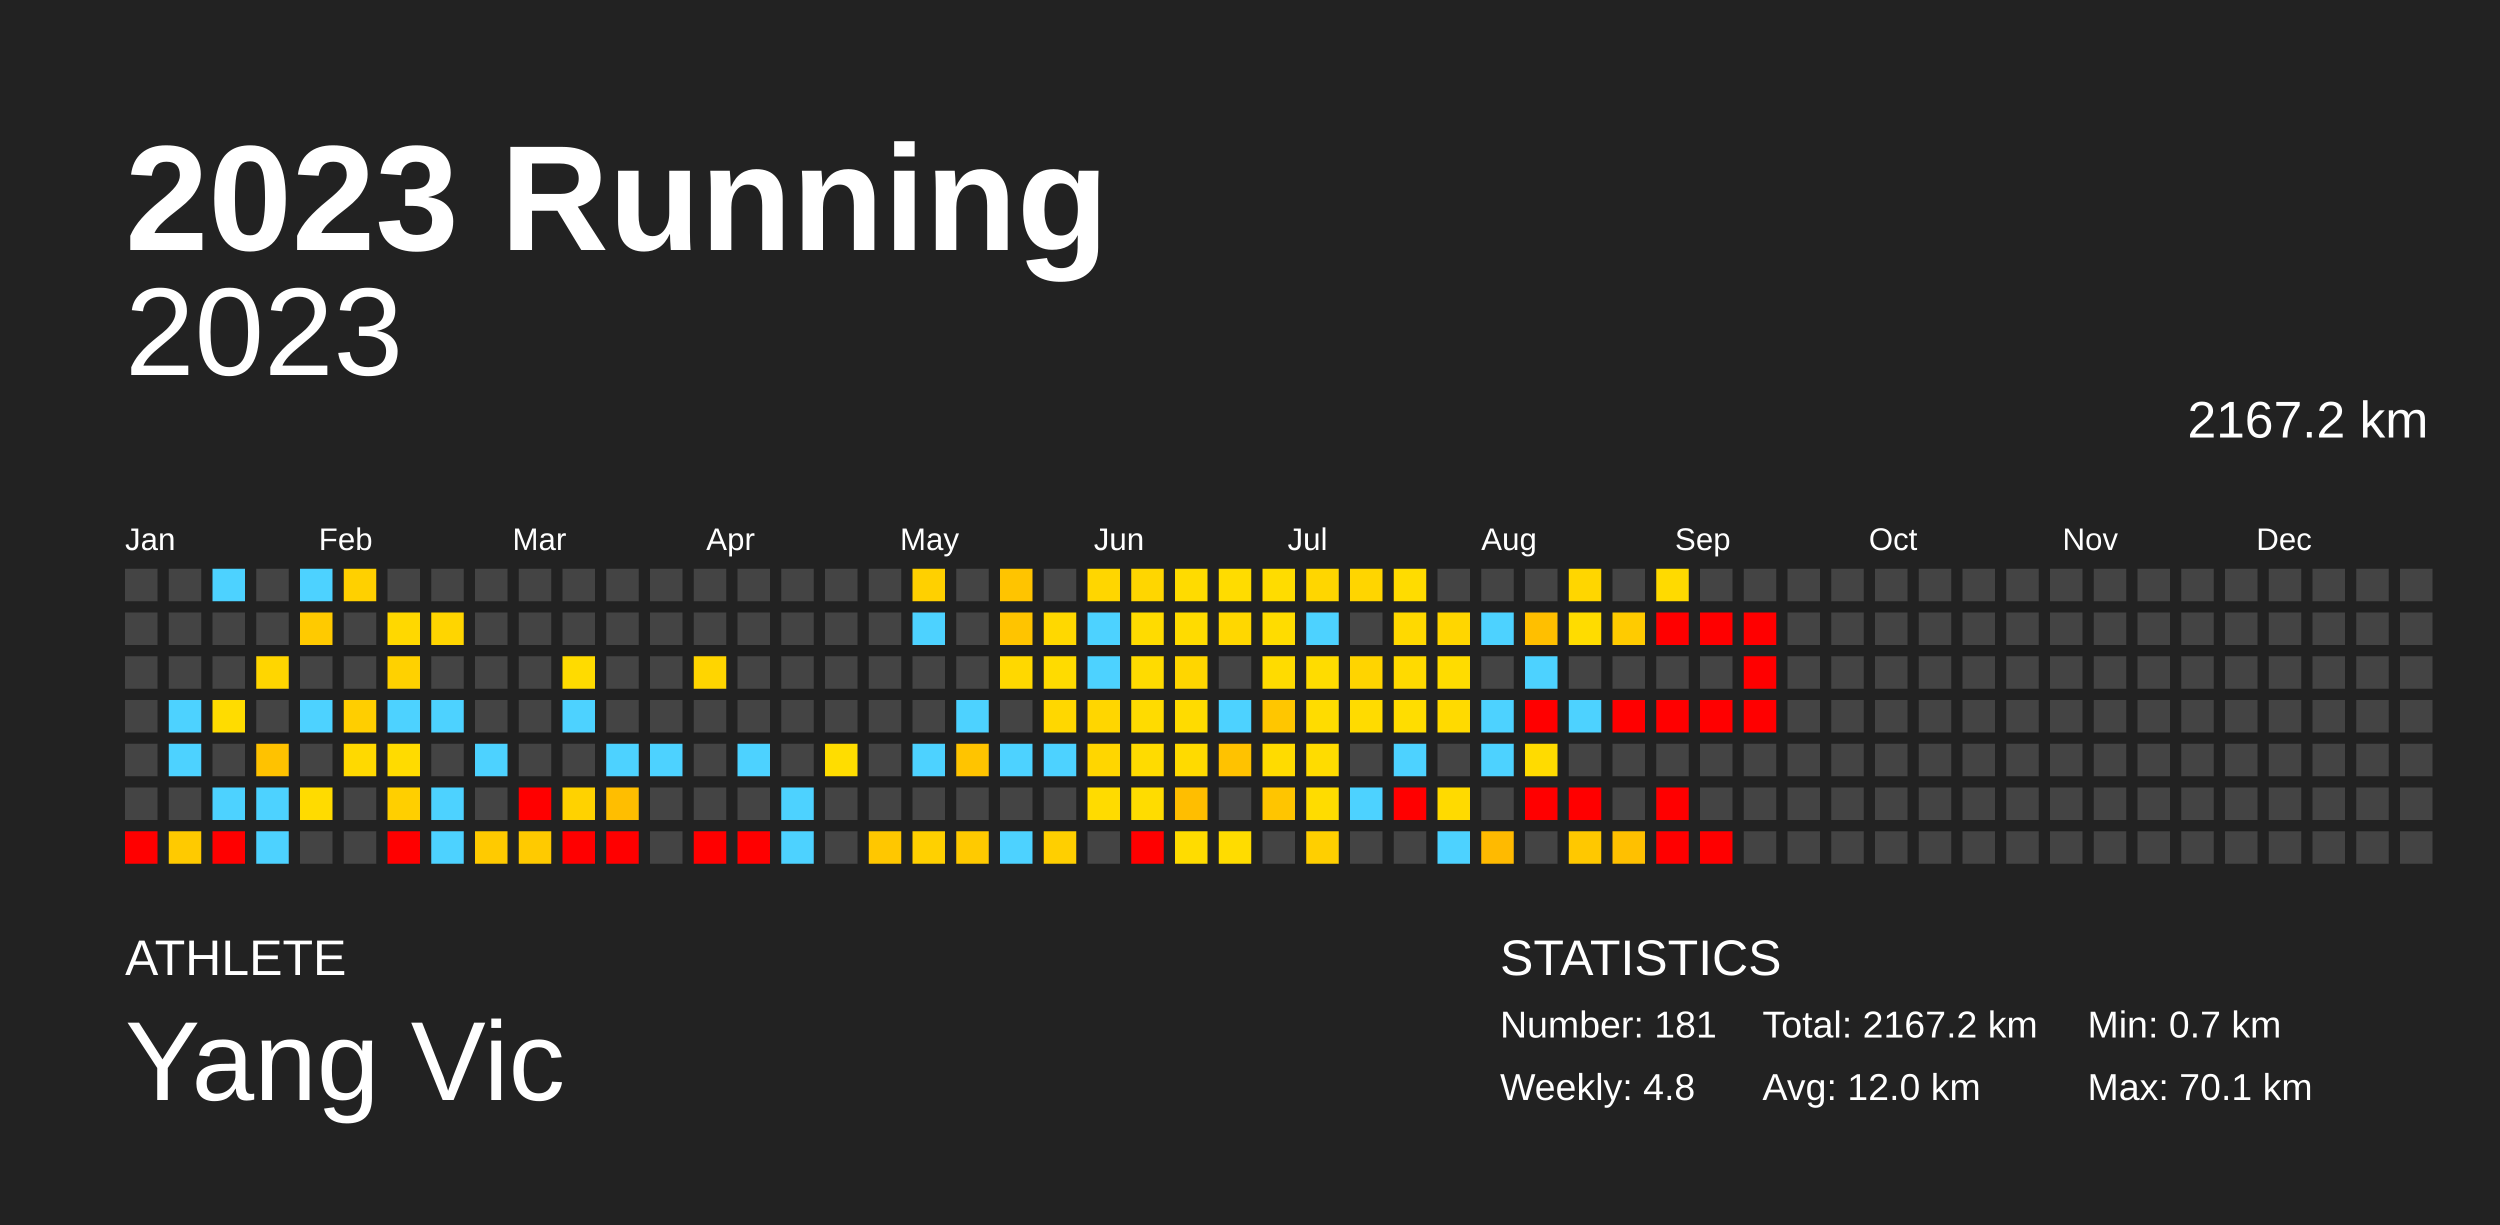
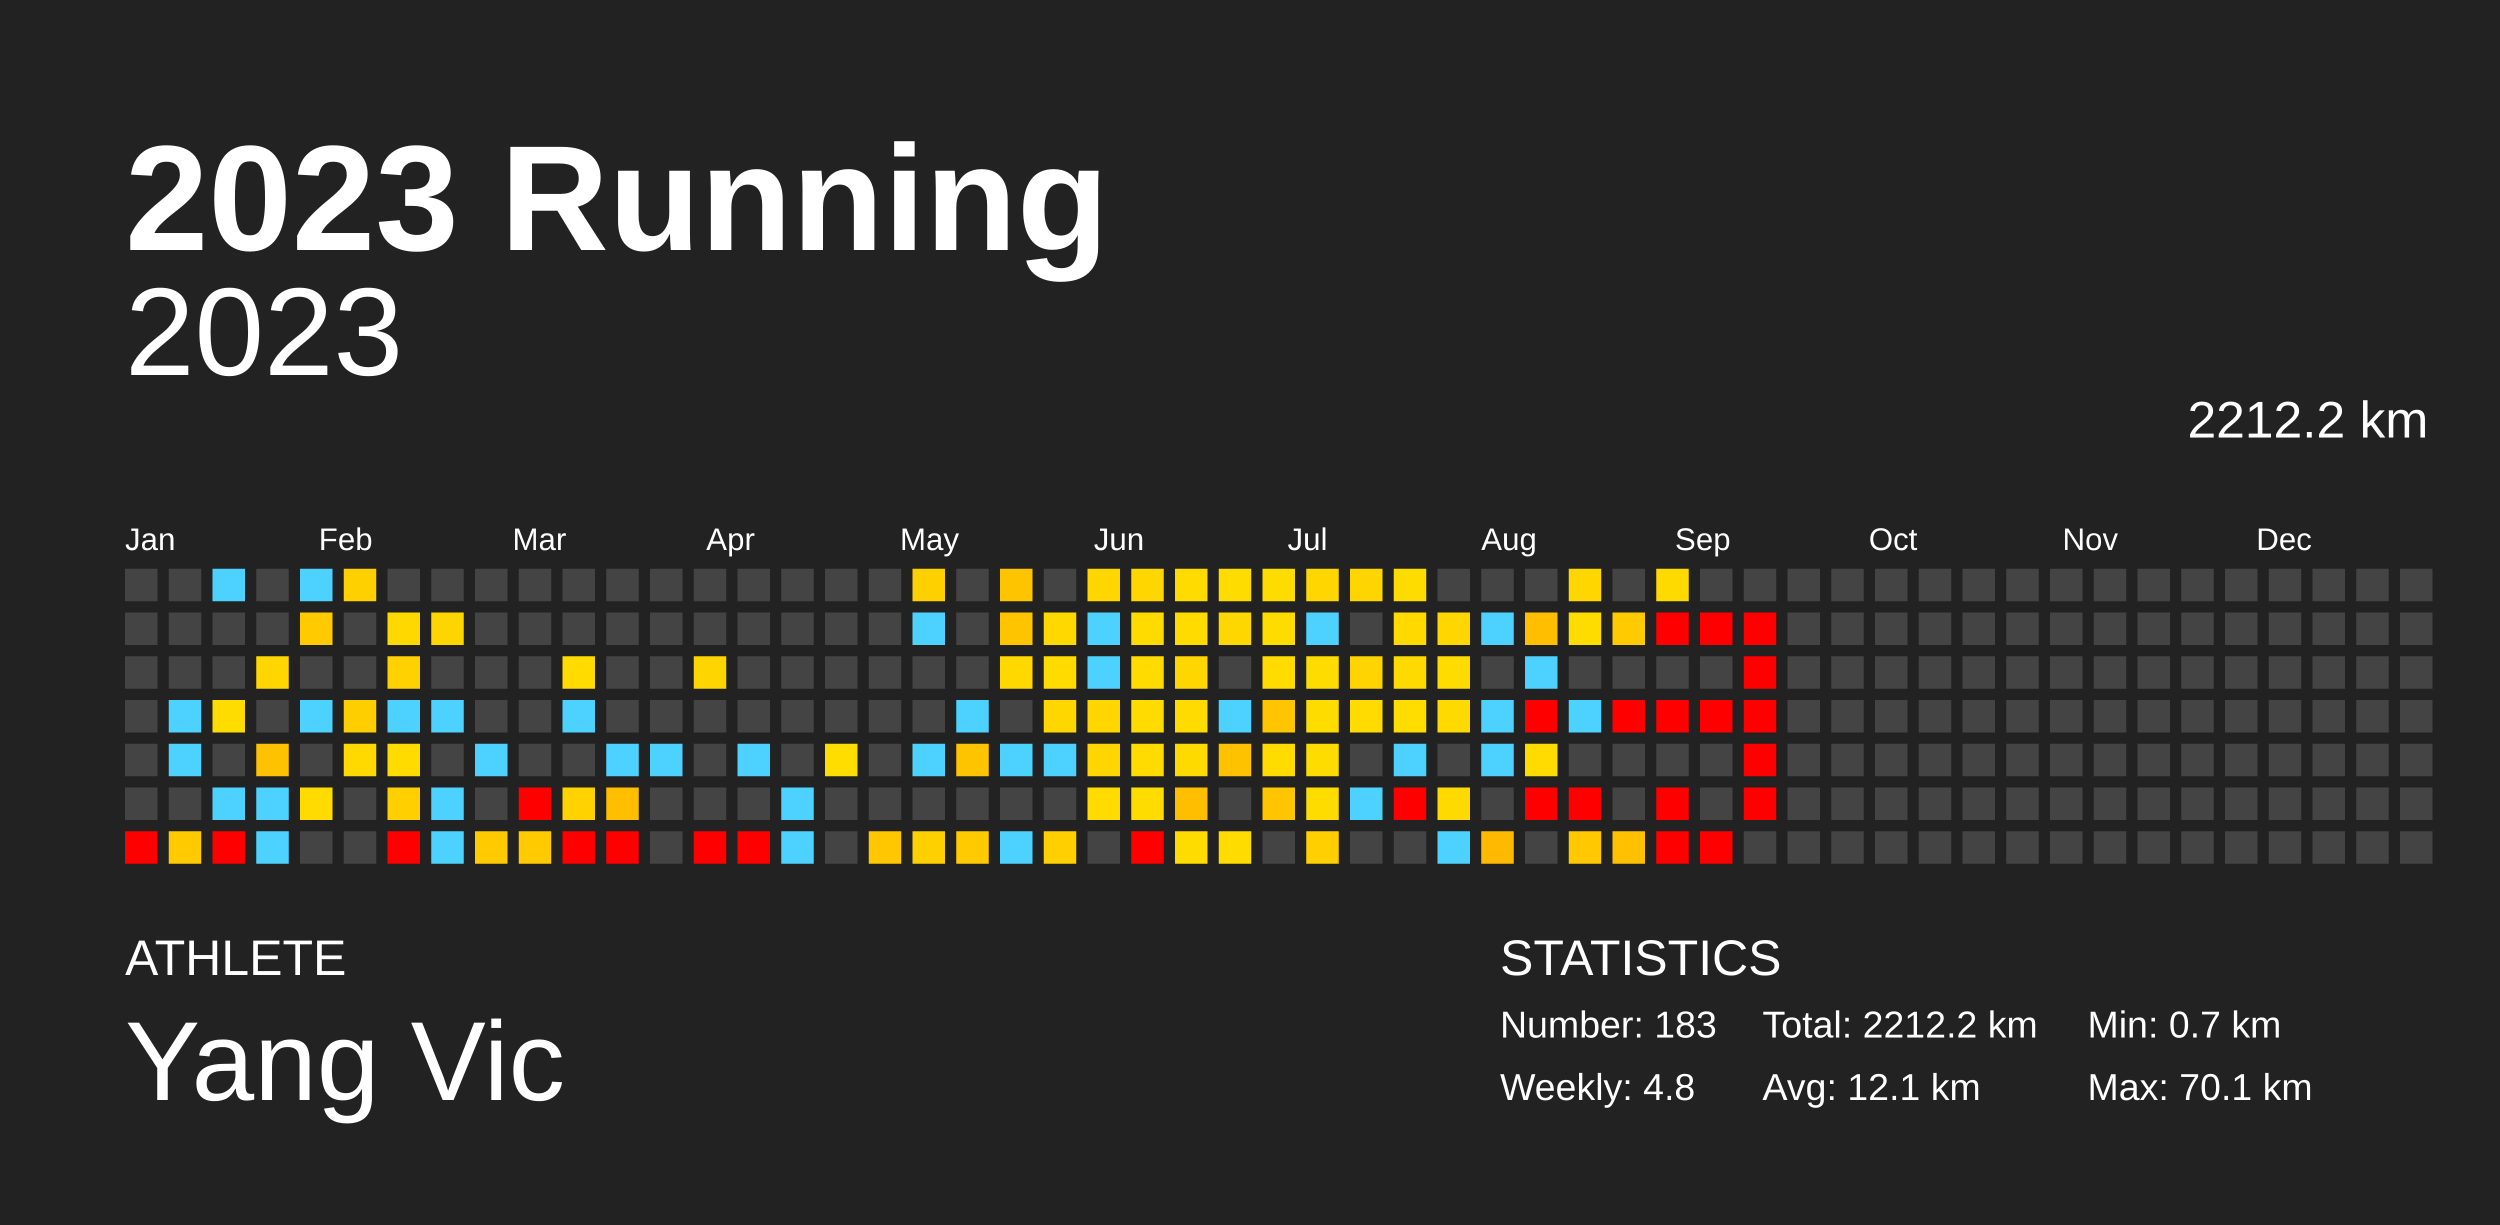
<svg xmlns="http://www.w3.org/2000/svg" baseProfile="full" height="98mm" version="1.1" viewBox="0,0,200,98" width="200mm">
  <defs />
  <rect fill="#222222" height="98" width="200" x="0" y="0" />
  <text fill="#FFFFFF" style="font-size:12px; font-family:Arial; font-weight:bold;" x="10" y="20">2023 Running</text>
  <text fill="#FFFFFF" style="font-size:4px; font-family:Arial" x="10" y="78">ATHLETE</text>
  <text fill="#FFFFFF" style="font-size:9px; font-family:Arial" x="10" y="88">Yang Vic</text>
  <text fill="#FFFFFF" style="font-size:4px; font-family:Arial" x="120" y="78">STATISTICS</text>
-   <text fill="#FFFFFF" style="font-size:3px; font-family:Arial" x="120" y="83">Number: 181</text>
+   <text fill="#FFFFFF" style="font-size:3px; font-family:Arial" x="120" y="83">Number: 183</text>
  <text fill="#FFFFFF" style="font-size:3px; font-family:Arial" x="120" y="88">Weekly: 4.8</text>
-   <text fill="#FFFFFF" style="font-size:3px; font-family:Arial" x="141" y="83">Total: 2167.2 km</text>
-   <text fill="#FFFFFF" style="font-size:3px; font-family:Arial" x="141" y="88">Avg: 12.0 km</text>
+   <text fill="#FFFFFF" style="font-size:3px; font-family:Arial" x="141" y="83">Total: 2212.2 km</text>
+   <text fill="#FFFFFF" style="font-size:3px; font-family:Arial" x="141" y="88">Avg: 12.1 km</text>
  <text fill="#FFFFFF" style="font-size:3px; font-family:Arial" x="167" y="83">Min: 0.7 km</text>
  <text fill="#FFFFFF" style="font-size:3px; font-family:Arial" x="167" y="88">Max: 70.1 km</text>
  <text alignment-baseline="hanging" fill="#FFFFFF" style="font-size:10.0px; font-family:Arial;" x="10" y="30">2023</text>
-   <text alignment-baseline="hanging" fill="#FFFFFF" style="font-size:4.125px; font-family:Arial;" x="175" y="35">2167.2 km</text>
+   <text alignment-baseline="hanging" fill="#FFFFFF" style="font-size:4.125px; font-family:Arial;" x="175" y="35">2212.2 km</text>
  <text fill="#FFFFFF" style="font-size:2.5px; font-family:Arial" x="10.0" y="44">Jan</text>
  <text fill="#FFFFFF" style="font-size:2.5px; font-family:Arial" x="25.5" y="44">Feb</text>
  <text fill="#FFFFFF" style="font-size:2.5px; font-family:Arial" x="41.0" y="44">Mar</text>
  <text fill="#FFFFFF" style="font-size:2.5px; font-family:Arial" x="56.5" y="44">Apr</text>
  <text fill="#FFFFFF" style="font-size:2.5px; font-family:Arial" x="72.0" y="44">May</text>
  <text fill="#FFFFFF" style="font-size:2.5px; font-family:Arial" x="87.5" y="44">Jun</text>
  <text fill="#FFFFFF" style="font-size:2.5px; font-family:Arial" x="103.0" y="44">Jul</text>
  <text fill="#FFFFFF" style="font-size:2.5px; font-family:Arial" x="118.5" y="44">Aug</text>
  <text fill="#FFFFFF" style="font-size:2.5px; font-family:Arial" x="134.0" y="44">Sep</text>
  <text fill="#FFFFFF" style="font-size:2.5px; font-family:Arial" x="149.5" y="44">Oct</text>
  <text fill="#FFFFFF" style="font-size:2.5px; font-family:Arial" x="165.0" y="44">Nov</text>
  <text fill="#FFFFFF" style="font-size:2.5px; font-family:Arial" x="180.5" y="44">Dec</text>
  <rect fill="#444444" height="2.6" width="2.6" x="10.0" y="45.5" />
  <rect fill="#444444" height="2.6" width="2.6" x="10.0" y="49.0" />
  <rect fill="#444444" height="2.6" width="2.6" x="10.0" y="52.5" />
  <rect fill="#444444" height="2.6" width="2.6" x="10.0" y="56.0" />
  <rect fill="#444444" height="2.6" width="2.6" x="10.0" y="59.5" />
  <rect fill="#444444" height="2.6" width="2.6" x="10.0" y="63.0" />
  <rect fill="red" height="2.6" width="2.6" x="10.0" y="66.5" />
  <rect fill="#444444" height="2.6" width="2.6" x="13.5" y="45.5" />
  <rect fill="#444444" height="2.6" width="2.6" x="13.5" y="49.0" />
  <rect fill="#444444" height="2.6" width="2.6" x="13.5" y="52.5" />
  <rect fill="#4dd2ff" height="2.6" width="2.6" x="13.5" y="56.0" />
  <rect fill="#4dd2ff" height="2.6" width="2.6" x="13.5" y="59.5" />
  <rect fill="#444444" height="2.6" width="2.6" x="13.5" y="63.0" />
  <rect fill="#ffca00" height="2.6" width="2.6" x="13.5" y="66.5" />
  <rect fill="#4dd2ff" height="2.6" width="2.6" x="17.0" y="45.5" />
  <rect fill="#444444" height="2.6" width="2.6" x="17.0" y="49.0" />
  <rect fill="#444444" height="2.6" width="2.6" x="17.0" y="52.5" />
  <rect fill="#ffdc00" height="2.6" width="2.6" x="17.0" y="56.0" />
  <rect fill="#444444" height="2.6" width="2.6" x="17.0" y="59.5" />
  <rect fill="#4dd2ff" height="2.6" width="2.6" x="17.0" y="63.0" />
  <rect fill="red" height="2.6" width="2.6" x="17.0" y="66.5" />
  <rect fill="#444444" height="2.6" width="2.6" x="20.5" y="45.5" />
  <rect fill="#444444" height="2.6" width="2.6" x="20.5" y="49.0" />
  <rect fill="#ffd600" height="2.6" width="2.6" x="20.5" y="52.5" />
  <rect fill="#444444" height="2.6" width="2.6" x="20.5" y="56.0" />
  <rect fill="#ffc200" height="2.6" width="2.6" x="20.5" y="59.5" />
  <rect fill="#4dd2ff" height="2.6" width="2.6" x="20.5" y="63.0" />
  <rect fill="#4dd2ff" height="2.6" width="2.6" x="20.5" y="66.5" />
  <rect fill="#4dd2ff" height="2.6" width="2.6" x="24.0" y="45.5" />
  <rect fill="#ffca00" height="2.6" width="2.6" x="24.0" y="49.0" />
  <rect fill="#444444" height="2.6" width="2.6" x="24.0" y="52.5" />
  <rect fill="#4dd2ff" height="2.6" width="2.6" x="24.0" y="56.0" />
  <rect fill="#444444" height="2.6" width="2.6" x="24.0" y="59.5" />
  <rect fill="#ffdb00" height="2.6" width="2.6" x="24.0" y="63.0" />
  <rect fill="#444444" height="2.6" width="2.6" x="24.0" y="66.5" />
  <rect fill="#ffd000" height="2.6" width="2.6" x="27.5" y="45.5" />
  <rect fill="#444444" height="2.6" width="2.6" x="27.5" y="49.0" />
  <rect fill="#444444" height="2.6" width="2.6" x="27.5" y="52.5" />
  <rect fill="#ffce00" height="2.6" width="2.6" x="27.5" y="56.0" />
  <rect fill="#ffd900" height="2.6" width="2.6" x="27.5" y="59.5" />
  <rect fill="#444444" height="2.6" width="2.6" x="27.5" y="63.0" />
  <rect fill="#444444" height="2.6" width="2.6" x="27.5" y="66.5" />
  <rect fill="#444444" height="2.6" width="2.6" x="31.0" y="45.5" />
  <rect fill="#ffd800" height="2.6" width="2.6" x="31.0" y="49.0" />
  <rect fill="#ffd100" height="2.6" width="2.6" x="31.0" y="52.5" />
  <rect fill="#4dd2ff" height="2.6" width="2.6" x="31.0" y="56.0" />
  <rect fill="#ffdb00" height="2.6" width="2.6" x="31.0" y="59.5" />
  <rect fill="#ffcf00" height="2.6" width="2.6" x="31.0" y="63.0" />
  <rect fill="red" height="2.6" width="2.6" x="31.0" y="66.5" />
  <rect fill="#444444" height="2.6" width="2.6" x="34.5" y="45.5" />
  <rect fill="#ffd500" height="2.6" width="2.6" x="34.5" y="49.0" />
  <rect fill="#444444" height="2.6" width="2.6" x="34.5" y="52.5" />
  <rect fill="#4dd2ff" height="2.6" width="2.6" x="34.5" y="56.0" />
  <rect fill="#444444" height="2.6" width="2.6" x="34.5" y="59.5" />
  <rect fill="#4dd2ff" height="2.6" width="2.6" x="34.5" y="63.0" />
  <rect fill="#4dd2ff" height="2.6" width="2.6" x="34.5" y="66.5" />
  <rect fill="#444444" height="2.6" width="2.6" x="38.0" y="45.5" />
  <rect fill="#444444" height="2.6" width="2.6" x="38.0" y="49.0" />
  <rect fill="#444444" height="2.6" width="2.6" x="38.0" y="52.5" />
  <rect fill="#444444" height="2.6" width="2.6" x="38.0" y="56.0" />
  <rect fill="#4dd2ff" height="2.6" width="2.6" x="38.0" y="59.5" />
  <rect fill="#444444" height="2.6" width="2.6" x="38.0" y="63.0" />
  <rect fill="#ffca00" height="2.6" width="2.6" x="38.0" y="66.5" />
  <rect fill="#444444" height="2.6" width="2.6" x="41.5" y="45.5" />
  <rect fill="#444444" height="2.6" width="2.6" x="41.5" y="49.0" />
  <rect fill="#444444" height="2.6" width="2.6" x="41.5" y="52.5" />
  <rect fill="#444444" height="2.6" width="2.6" x="41.5" y="56.0" />
  <rect fill="#444444" height="2.6" width="2.6" x="41.5" y="59.5" />
  <rect fill="red" height="2.6" width="2.6" x="41.5" y="63.0" />
  <rect fill="#ffca00" height="2.6" width="2.6" x="41.5" y="66.5" />
  <rect fill="#444444" height="2.6" width="2.6" x="45.0" y="45.5" />
  <rect fill="#444444" height="2.6" width="2.6" x="45.0" y="49.0" />
  <rect fill="#ffdb00" height="2.6" width="2.6" x="45.0" y="52.5" />
  <rect fill="#4dd2ff" height="2.6" width="2.6" x="45.0" y="56.0" />
  <rect fill="#444444" height="2.6" width="2.6" x="45.0" y="59.5" />
  <rect fill="#ffd200" height="2.6" width="2.6" x="45.0" y="63.0" />
  <rect fill="red" height="2.6" width="2.6" x="45.0" y="66.5" />
  <rect fill="#444444" height="2.6" width="2.6" x="48.5" y="45.5" />
  <rect fill="#444444" height="2.6" width="2.6" x="48.5" y="49.0" />
  <rect fill="#444444" height="2.6" width="2.6" x="48.5" y="52.5" />
  <rect fill="#444444" height="2.6" width="2.6" x="48.5" y="56.0" />
  <rect fill="#4dd2ff" height="2.6" width="2.6" x="48.5" y="59.5" />
  <rect fill="#ffbe00" height="2.6" width="2.6" x="48.5" y="63.0" />
  <rect fill="red" height="2.6" width="2.6" x="48.5" y="66.5" />
  <rect fill="#444444" height="2.6" width="2.6" x="52.0" y="45.5" />
  <rect fill="#444444" height="2.6" width="2.6" x="52.0" y="49.0" />
  <rect fill="#444444" height="2.6" width="2.6" x="52.0" y="52.5" />
  <rect fill="#444444" height="2.6" width="2.6" x="52.0" y="56.0" />
  <rect fill="#4dd2ff" height="2.6" width="2.6" x="52.0" y="59.5" />
  <rect fill="#444444" height="2.6" width="2.6" x="52.0" y="63.0" />
  <rect fill="#444444" height="2.6" width="2.6" x="52.0" y="66.5" />
  <rect fill="#444444" height="2.6" width="2.6" x="55.5" y="45.5" />
  <rect fill="#444444" height="2.6" width="2.6" x="55.5" y="49.0" />
  <rect fill="#ffd500" height="2.6" width="2.6" x="55.5" y="52.5" />
  <rect fill="#444444" height="2.6" width="2.6" x="55.5" y="56.0" />
  <rect fill="#444444" height="2.6" width="2.6" x="55.5" y="59.5" />
  <rect fill="#444444" height="2.6" width="2.6" x="55.5" y="63.0" />
  <rect fill="red" height="2.6" width="2.6" x="55.5" y="66.5" />
  <rect fill="#444444" height="2.6" width="2.6" x="59.0" y="45.5" />
  <rect fill="#444444" height="2.6" width="2.6" x="59.0" y="49.0" />
  <rect fill="#444444" height="2.6" width="2.6" x="59.0" y="52.5" />
  <rect fill="#444444" height="2.6" width="2.6" x="59.0" y="56.0" />
  <rect fill="#4dd2ff" height="2.6" width="2.6" x="59.0" y="59.5" />
  <rect fill="#444444" height="2.6" width="2.6" x="59.0" y="63.0" />
  <rect fill="red" height="2.6" width="2.6" x="59.0" y="66.5" />
  <rect fill="#444444" height="2.6" width="2.6" x="62.5" y="45.5" />
  <rect fill="#444444" height="2.6" width="2.6" x="62.5" y="49.0" />
  <rect fill="#444444" height="2.6" width="2.6" x="62.5" y="52.5" />
  <rect fill="#444444" height="2.6" width="2.6" x="62.5" y="56.0" />
  <rect fill="#444444" height="2.6" width="2.6" x="62.5" y="59.5" />
  <rect fill="#4dd2ff" height="2.6" width="2.6" x="62.5" y="63.0" />
  <rect fill="#4dd2ff" height="2.6" width="2.6" x="62.5" y="66.5" />
  <rect fill="#444444" height="2.6" width="2.6" x="66.0" y="45.5" />
  <rect fill="#444444" height="2.6" width="2.6" x="66.0" y="49.0" />
  <rect fill="#444444" height="2.6" width="2.6" x="66.0" y="52.5" />
  <rect fill="#444444" height="2.6" width="2.6" x="66.0" y="56.0" />
  <rect fill="#ffdd00" height="2.6" width="2.6" x="66.0" y="59.5" />
  <rect fill="#444444" height="2.6" width="2.6" x="66.0" y="63.0" />
  <rect fill="#444444" height="2.6" width="2.6" x="66.0" y="66.5" />
  <rect fill="#444444" height="2.6" width="2.6" x="69.5" y="45.5" />
  <rect fill="#444444" height="2.6" width="2.6" x="69.5" y="49.0" />
  <rect fill="#444444" height="2.6" width="2.6" x="69.5" y="52.5" />
  <rect fill="#444444" height="2.6" width="2.6" x="69.5" y="56.0" />
  <rect fill="#444444" height="2.6" width="2.6" x="69.5" y="59.5" />
  <rect fill="#444444" height="2.6" width="2.6" x="69.5" y="63.0" />
  <rect fill="#ffc700" height="2.6" width="2.6" x="69.5" y="66.5" />
  <rect fill="#ffd000" height="2.6" width="2.6" x="73.0" y="45.5" />
  <rect fill="#4dd2ff" height="2.6" width="2.6" x="73.0" y="49.0" />
  <rect fill="#444444" height="2.6" width="2.6" x="73.0" y="52.5" />
  <rect fill="#444444" height="2.6" width="2.6" x="73.0" y="56.0" />
  <rect fill="#4dd2ff" height="2.6" width="2.6" x="73.0" y="59.5" />
  <rect fill="#444444" height="2.6" width="2.6" x="73.0" y="63.0" />
  <rect fill="#ffd000" height="2.6" width="2.6" x="73.0" y="66.5" />
  <rect fill="#444444" height="2.6" width="2.6" x="76.5" y="45.5" />
  <rect fill="#444444" height="2.6" width="2.6" x="76.5" y="49.0" />
  <rect fill="#444444" height="2.6" width="2.6" x="76.5" y="52.5" />
  <rect fill="#4dd2ff" height="2.6" width="2.6" x="76.5" y="56.0" />
  <rect fill="#ffc400" height="2.6" width="2.6" x="76.5" y="59.5" />
  <rect fill="#444444" height="2.6" width="2.6" x="76.5" y="63.0" />
  <rect fill="#ffca00" height="2.6" width="2.6" x="76.5" y="66.5" />
  <rect fill="#ffc400" height="2.6" width="2.6" x="80.0" y="45.5" />
  <rect fill="#ffc400" height="2.6" width="2.6" x="80.0" y="49.0" />
  <rect fill="#ffd800" height="2.6" width="2.6" x="80.0" y="52.5" />
  <rect fill="#444444" height="2.6" width="2.6" x="80.0" y="56.0" />
  <rect fill="#4dd2ff" height="2.6" width="2.6" x="80.0" y="59.5" />
  <rect fill="#444444" height="2.6" width="2.6" x="80.0" y="63.0" />
  <rect fill="#4dd2ff" height="2.6" width="2.6" x="80.0" y="66.5" />
  <rect fill="#444444" height="2.6" width="2.6" x="83.5" y="45.5" />
  <rect fill="#ffd800" height="2.6" width="2.6" x="83.5" y="49.0" />
  <rect fill="#ffdb00" height="2.6" width="2.6" x="83.5" y="52.5" />
  <rect fill="#ffd700" height="2.6" width="2.6" x="83.5" y="56.0" />
  <rect fill="#4dd2ff" height="2.6" width="2.6" x="83.5" y="59.5" />
  <rect fill="#444444" height="2.6" width="2.6" x="83.5" y="63.0" />
  <rect fill="#ffcf00" height="2.6" width="2.6" x="83.5" y="66.5" />
  <rect fill="#ffd600" height="2.6" width="2.6" x="87.0" y="45.5" />
  <rect fill="#4dd2ff" height="2.6" width="2.6" x="87.0" y="49.0" />
  <rect fill="#4dd2ff" height="2.6" width="2.6" x="87.0" y="52.5" />
  <rect fill="#ffd600" height="2.6" width="2.6" x="87.0" y="56.0" />
  <rect fill="#ffd600" height="2.6" width="2.6" x="87.0" y="59.5" />
  <rect fill="#ffdb00" height="2.6" width="2.6" x="87.0" y="63.0" />
  <rect fill="#444444" height="2.6" width="2.6" x="87.0" y="66.5" />
  <rect fill="#ffd600" height="2.6" width="2.6" x="90.5" y="45.5" />
  <rect fill="#ffdb00" height="2.6" width="2.6" x="90.5" y="49.0" />
  <rect fill="#ffdb00" height="2.6" width="2.6" x="90.5" y="52.5" />
  <rect fill="#ffdb00" height="2.6" width="2.6" x="90.5" y="56.0" />
  <rect fill="#ffdb00" height="2.6" width="2.6" x="90.5" y="59.5" />
  <rect fill="#ffdc00" height="2.6" width="2.6" x="90.5" y="63.0" />
  <rect fill="red" height="2.6" width="2.6" x="90.5" y="66.5" />
  <rect fill="#ffdb00" height="2.6" width="2.6" x="94.0" y="45.5" />
  <rect fill="#ffdb00" height="2.6" width="2.6" x="94.0" y="49.0" />
  <rect fill="#ffd600" height="2.6" width="2.6" x="94.0" y="52.5" />
  <rect fill="#ffdb00" height="2.6" width="2.6" x="94.0" y="56.0" />
  <rect fill="#ffda00" height="2.6" width="2.6" x="94.0" y="59.5" />
  <rect fill="#ffbe00" height="2.6" width="2.6" x="94.0" y="63.0" />
  <rect fill="#ffdc00" height="2.6" width="2.6" x="94.0" y="66.5" />
  <rect fill="#ffdc00" height="2.6" width="2.6" x="97.5" y="45.5" />
  <rect fill="#ffd700" height="2.6" width="2.6" x="97.5" y="49.0" />
  <rect fill="#444444" height="2.6" width="2.6" x="97.5" y="52.5" />
  <rect fill="#4dd2ff" height="2.6" width="2.6" x="97.5" y="56.0" />
  <rect fill="#ffc200" height="2.6" width="2.6" x="97.5" y="59.5" />
  <rect fill="#444444" height="2.6" width="2.6" x="97.5" y="63.0" />
  <rect fill="#ffdc00" height="2.6" width="2.6" x="97.5" y="66.5" />
  <rect fill="#ffdc00" height="2.6" width="2.6" x="101.0" y="45.5" />
  <rect fill="#ffdc00" height="2.6" width="2.6" x="101.0" y="49.0" />
  <rect fill="#ffdb00" height="2.6" width="2.6" x="101.0" y="52.5" />
  <rect fill="#ffc600" height="2.6" width="2.6" x="101.0" y="56.0" />
  <rect fill="#ffdb00" height="2.6" width="2.6" x="101.0" y="59.5" />
  <rect fill="#ffc500" height="2.6" width="2.6" x="101.0" y="63.0" />
  <rect fill="#444444" height="2.6" width="2.6" x="101.0" y="66.5" />
  <rect fill="#ffd600" height="2.6" width="2.6" x="104.5" y="45.5" />
  <rect fill="#4dd2ff" height="2.6" width="2.6" x="104.5" y="49.0" />
  <rect fill="#ffdc00" height="2.6" width="2.6" x="104.5" y="52.5" />
  <rect fill="#ffdc00" height="2.6" width="2.6" x="104.5" y="56.0" />
  <rect fill="#ffdc00" height="2.6" width="2.6" x="104.5" y="59.5" />
  <rect fill="#ffdc00" height="2.6" width="2.6" x="104.5" y="63.0" />
  <rect fill="#ffcf00" height="2.6" width="2.6" x="104.5" y="66.5" />
  <rect fill="#ffd500" height="2.6" width="2.6" x="108.0" y="45.5" />
  <rect fill="#444444" height="2.6" width="2.6" x="108.0" y="49.0" />
  <rect fill="#ffd400" height="2.6" width="2.6" x="108.0" y="52.5" />
  <rect fill="#ffdb00" height="2.6" width="2.6" x="108.0" y="56.0" />
  <rect fill="#444444" height="2.6" width="2.6" x="108.0" y="59.5" />
  <rect fill="#4dd2ff" height="2.6" width="2.6" x="108.0" y="63.0" />
  <rect fill="#444444" height="2.6" width="2.6" x="108.0" y="66.5" />
  <rect fill="#ffdc00" height="2.6" width="2.6" x="111.5" y="45.5" />
  <rect fill="#ffd900" height="2.6" width="2.6" x="111.5" y="49.0" />
  <rect fill="#ffda00" height="2.6" width="2.6" x="111.5" y="52.5" />
  <rect fill="#ffdd00" height="2.6" width="2.6" x="111.5" y="56.0" />
  <rect fill="#4dd2ff" height="2.6" width="2.6" x="111.5" y="59.5" />
  <rect fill="red" height="2.6" width="2.6" x="111.5" y="63.0" />
  <rect fill="#444444" height="2.6" width="2.6" x="111.5" y="66.5" />
  <rect fill="#444444" height="2.6" width="2.6" x="115.0" y="45.5" />
  <rect fill="#ffd600" height="2.6" width="2.6" x="115.0" y="49.0" />
  <rect fill="#ffdc00" height="2.6" width="2.6" x="115.0" y="52.5" />
  <rect fill="#ffda00" height="2.6" width="2.6" x="115.0" y="56.0" />
  <rect fill="#444444" height="2.6" width="2.6" x="115.0" y="59.5" />
  <rect fill="#ffda00" height="2.6" width="2.6" x="115.0" y="63.0" />
  <rect fill="#4dd2ff" height="2.6" width="2.6" x="115.0" y="66.5" />
  <rect fill="#444444" height="2.6" width="2.6" x="118.5" y="45.5" />
  <rect fill="#4dd2ff" height="2.6" width="2.6" x="118.5" y="49.0" />
  <rect fill="#444444" height="2.6" width="2.6" x="118.5" y="52.5" />
  <rect fill="#4dd2ff" height="2.6" width="2.6" x="118.5" y="56.0" />
  <rect fill="#4dd2ff" height="2.6" width="2.6" x="118.5" y="59.5" />
  <rect fill="#444444" height="2.6" width="2.6" x="118.5" y="63.0" />
  <rect fill="#ffba00" height="2.6" width="2.6" x="118.5" y="66.5" />
  <rect fill="#444444" height="2.6" width="2.6" x="122.0" y="45.5" />
  <rect fill="#ffbf00" height="2.6" width="2.6" x="122.0" y="49.0" />
  <rect fill="#4dd2ff" height="2.6" width="2.6" x="122.0" y="52.5" />
  <rect fill="red" height="2.6" width="2.6" x="122.0" y="56.0" />
  <rect fill="#ffdb00" height="2.6" width="2.6" x="122.0" y="59.5" />
  <rect fill="red" height="2.6" width="2.6" x="122.0" y="63.0" />
  <rect fill="#444444" height="2.6" width="2.6" x="122.0" y="66.5" />
  <rect fill="#ffd600" height="2.6" width="2.6" x="125.5" y="45.5" />
  <rect fill="#ffdc00" height="2.6" width="2.6" x="125.5" y="49.0" />
  <rect fill="#444444" height="2.6" width="2.6" x="125.5" y="52.5" />
  <rect fill="#4dd2ff" height="2.6" width="2.6" x="125.5" y="56.0" />
  <rect fill="#444444" height="2.6" width="2.6" x="125.5" y="59.5" />
  <rect fill="red" height="2.6" width="2.6" x="125.5" y="63.0" />
  <rect fill="#ffc800" height="2.6" width="2.6" x="125.5" y="66.5" />
  <rect fill="#444444" height="2.6" width="2.6" x="129.0" y="45.5" />
  <rect fill="#ffcb00" height="2.6" width="2.6" x="129.0" y="49.0" />
  <rect fill="#444444" height="2.6" width="2.6" x="129.0" y="52.5" />
  <rect fill="red" height="2.6" width="2.6" x="129.0" y="56.0" />
  <rect fill="#444444" height="2.6" width="2.6" x="129.0" y="59.5" />
  <rect fill="#444444" height="2.6" width="2.6" x="129.0" y="63.0" />
  <rect fill="#ffc000" height="2.6" width="2.6" x="129.0" y="66.5" />
  <rect fill="#ffda00" height="2.6" width="2.6" x="132.5" y="45.5" />
  <rect fill="red" height="2.6" width="2.6" x="132.5" y="49.0" />
  <rect fill="#444444" height="2.6" width="2.6" x="132.5" y="52.5" />
  <rect fill="red" height="2.6" width="2.6" x="132.5" y="56.0" />
  <rect fill="#444444" height="2.6" width="2.6" x="132.5" y="59.5" />
  <rect fill="red" height="2.6" width="2.6" x="132.5" y="63.0" />
  <rect fill="red" height="2.6" width="2.6" x="132.5" y="66.5" />
  <rect fill="#444444" height="2.6" width="2.6" x="136.0" y="45.5" />
  <rect fill="red" height="2.6" width="2.6" x="136.0" y="49.0" />
  <rect fill="#444444" height="2.6" width="2.6" x="136.0" y="52.5" />
  <rect fill="red" height="2.6" width="2.6" x="136.0" y="56.0" />
  <rect fill="#444444" height="2.6" width="2.6" x="136.0" y="59.5" />
  <rect fill="#444444" height="2.6" width="2.6" x="136.0" y="63.0" />
  <rect fill="red" height="2.6" width="2.6" x="136.0" y="66.5" />
  <rect fill="#444444" height="2.6" width="2.6" x="139.5" y="45.5" />
  <rect fill="red" height="2.6" width="2.6" x="139.5" y="49.0" />
  <rect fill="red" height="2.6" width="2.6" x="139.5" y="52.5" />
  <rect fill="red" height="2.6" width="2.6" x="139.5" y="56.0" />
-   <rect fill="#444444" height="2.6" width="2.6" x="139.5" y="59.5" />
-   <rect fill="#444444" height="2.6" width="2.6" x="139.5" y="63.0" />
+   <rect fill="red" height="2.6" width="2.6" x="139.5" y="59.5" />
+   <rect fill="red" height="2.6" width="2.6" x="139.5" y="63.0" />
  <rect fill="#444444" height="2.6" width="2.6" x="139.5" y="66.5" />
  <rect fill="#444444" height="2.6" width="2.6" x="143.0" y="45.5" />
  <rect fill="#444444" height="2.6" width="2.6" x="143.0" y="49.0" />
  <rect fill="#444444" height="2.6" width="2.6" x="143.0" y="52.5" />
  <rect fill="#444444" height="2.6" width="2.6" x="143.0" y="56.0" />
  <rect fill="#444444" height="2.6" width="2.6" x="143.0" y="59.5" />
  <rect fill="#444444" height="2.6" width="2.6" x="143.0" y="63.0" />
  <rect fill="#444444" height="2.6" width="2.6" x="143.0" y="66.5" />
  <rect fill="#444444" height="2.6" width="2.6" x="146.5" y="45.5" />
  <rect fill="#444444" height="2.6" width="2.6" x="146.5" y="49.0" />
  <rect fill="#444444" height="2.6" width="2.6" x="146.5" y="52.5" />
  <rect fill="#444444" height="2.6" width="2.6" x="146.5" y="56.0" />
  <rect fill="#444444" height="2.6" width="2.6" x="146.5" y="59.5" />
  <rect fill="#444444" height="2.6" width="2.6" x="146.5" y="63.0" />
  <rect fill="#444444" height="2.6" width="2.6" x="146.5" y="66.5" />
  <rect fill="#444444" height="2.6" width="2.6" x="150.0" y="45.5" />
  <rect fill="#444444" height="2.6" width="2.6" x="150.0" y="49.0" />
  <rect fill="#444444" height="2.6" width="2.6" x="150.0" y="52.5" />
  <rect fill="#444444" height="2.6" width="2.6" x="150.0" y="56.0" />
  <rect fill="#444444" height="2.6" width="2.6" x="150.0" y="59.5" />
  <rect fill="#444444" height="2.6" width="2.6" x="150.0" y="63.0" />
  <rect fill="#444444" height="2.6" width="2.6" x="150.0" y="66.5" />
  <rect fill="#444444" height="2.6" width="2.6" x="153.5" y="45.5" />
  <rect fill="#444444" height="2.6" width="2.6" x="153.5" y="49.0" />
  <rect fill="#444444" height="2.6" width="2.6" x="153.5" y="52.5" />
  <rect fill="#444444" height="2.6" width="2.6" x="153.5" y="56.0" />
  <rect fill="#444444" height="2.6" width="2.6" x="153.5" y="59.5" />
  <rect fill="#444444" height="2.6" width="2.6" x="153.5" y="63.0" />
  <rect fill="#444444" height="2.6" width="2.6" x="153.5" y="66.5" />
  <rect fill="#444444" height="2.6" width="2.6" x="157.0" y="45.5" />
  <rect fill="#444444" height="2.6" width="2.6" x="157.0" y="49.0" />
  <rect fill="#444444" height="2.6" width="2.6" x="157.0" y="52.5" />
  <rect fill="#444444" height="2.6" width="2.6" x="157.0" y="56.0" />
  <rect fill="#444444" height="2.6" width="2.6" x="157.0" y="59.5" />
  <rect fill="#444444" height="2.6" width="2.6" x="157.0" y="63.0" />
  <rect fill="#444444" height="2.6" width="2.6" x="157.0" y="66.5" />
  <rect fill="#444444" height="2.6" width="2.6" x="160.5" y="45.5" />
  <rect fill="#444444" height="2.6" width="2.6" x="160.5" y="49.0" />
  <rect fill="#444444" height="2.6" width="2.6" x="160.5" y="52.5" />
  <rect fill="#444444" height="2.6" width="2.6" x="160.5" y="56.0" />
  <rect fill="#444444" height="2.6" width="2.6" x="160.5" y="59.5" />
  <rect fill="#444444" height="2.6" width="2.6" x="160.5" y="63.0" />
  <rect fill="#444444" height="2.6" width="2.6" x="160.5" y="66.5" />
  <rect fill="#444444" height="2.6" width="2.6" x="164.0" y="45.5" />
  <rect fill="#444444" height="2.6" width="2.6" x="164.0" y="49.0" />
  <rect fill="#444444" height="2.6" width="2.6" x="164.0" y="52.5" />
  <rect fill="#444444" height="2.6" width="2.6" x="164.0" y="56.0" />
  <rect fill="#444444" height="2.6" width="2.6" x="164.0" y="59.5" />
  <rect fill="#444444" height="2.6" width="2.6" x="164.0" y="63.0" />
  <rect fill="#444444" height="2.6" width="2.6" x="164.0" y="66.5" />
  <rect fill="#444444" height="2.6" width="2.6" x="167.5" y="45.5" />
  <rect fill="#444444" height="2.6" width="2.6" x="167.5" y="49.0" />
  <rect fill="#444444" height="2.6" width="2.6" x="167.5" y="52.5" />
  <rect fill="#444444" height="2.6" width="2.6" x="167.5" y="56.0" />
  <rect fill="#444444" height="2.6" width="2.6" x="167.5" y="59.5" />
  <rect fill="#444444" height="2.6" width="2.6" x="167.5" y="63.0" />
  <rect fill="#444444" height="2.6" width="2.6" x="167.5" y="66.5" />
  <rect fill="#444444" height="2.6" width="2.6" x="171.0" y="45.5" />
  <rect fill="#444444" height="2.6" width="2.6" x="171.0" y="49.0" />
  <rect fill="#444444" height="2.6" width="2.6" x="171.0" y="52.5" />
  <rect fill="#444444" height="2.6" width="2.6" x="171.0" y="56.0" />
  <rect fill="#444444" height="2.6" width="2.6" x="171.0" y="59.5" />
  <rect fill="#444444" height="2.6" width="2.6" x="171.0" y="63.0" />
  <rect fill="#444444" height="2.6" width="2.6" x="171.0" y="66.5" />
  <rect fill="#444444" height="2.6" width="2.6" x="174.5" y="45.5" />
  <rect fill="#444444" height="2.6" width="2.6" x="174.5" y="49.0" />
  <rect fill="#444444" height="2.6" width="2.6" x="174.5" y="52.5" />
  <rect fill="#444444" height="2.6" width="2.6" x="174.5" y="56.0" />
  <rect fill="#444444" height="2.6" width="2.6" x="174.5" y="59.5" />
  <rect fill="#444444" height="2.6" width="2.6" x="174.5" y="63.0" />
  <rect fill="#444444" height="2.6" width="2.6" x="174.5" y="66.5" />
  <rect fill="#444444" height="2.6" width="2.6" x="178.0" y="45.5" />
  <rect fill="#444444" height="2.6" width="2.6" x="178.0" y="49.0" />
  <rect fill="#444444" height="2.6" width="2.6" x="178.0" y="52.5" />
  <rect fill="#444444" height="2.6" width="2.6" x="178.0" y="56.0" />
  <rect fill="#444444" height="2.6" width="2.6" x="178.0" y="59.5" />
  <rect fill="#444444" height="2.6" width="2.6" x="178.0" y="63.0" />
  <rect fill="#444444" height="2.6" width="2.6" x="178.0" y="66.5" />
  <rect fill="#444444" height="2.6" width="2.6" x="181.5" y="45.5" />
  <rect fill="#444444" height="2.6" width="2.6" x="181.5" y="49.0" />
  <rect fill="#444444" height="2.6" width="2.6" x="181.5" y="52.5" />
  <rect fill="#444444" height="2.6" width="2.6" x="181.5" y="56.0" />
  <rect fill="#444444" height="2.6" width="2.6" x="181.5" y="59.5" />
  <rect fill="#444444" height="2.6" width="2.6" x="181.5" y="63.0" />
  <rect fill="#444444" height="2.6" width="2.6" x="181.5" y="66.5" />
  <rect fill="#444444" height="2.6" width="2.6" x="185.0" y="45.5" />
  <rect fill="#444444" height="2.6" width="2.6" x="185.0" y="49.0" />
  <rect fill="#444444" height="2.6" width="2.6" x="185.0" y="52.5" />
  <rect fill="#444444" height="2.6" width="2.6" x="185.0" y="56.0" />
  <rect fill="#444444" height="2.6" width="2.6" x="185.0" y="59.5" />
  <rect fill="#444444" height="2.6" width="2.6" x="185.0" y="63.0" />
  <rect fill="#444444" height="2.6" width="2.6" x="185.0" y="66.5" />
  <rect fill="#444444" height="2.6" width="2.6" x="188.5" y="45.5" />
  <rect fill="#444444" height="2.6" width="2.6" x="188.5" y="49.0" />
  <rect fill="#444444" height="2.6" width="2.6" x="188.5" y="52.5" />
  <rect fill="#444444" height="2.6" width="2.6" x="188.5" y="56.0" />
  <rect fill="#444444" height="2.6" width="2.6" x="188.5" y="59.5" />
  <rect fill="#444444" height="2.6" width="2.6" x="188.5" y="63.0" />
  <rect fill="#444444" height="2.6" width="2.6" x="188.5" y="66.5" />
  <rect fill="#444444" height="2.6" width="2.6" x="192.0" y="45.5" />
  <rect fill="#444444" height="2.6" width="2.6" x="192.0" y="49.0" />
  <rect fill="#444444" height="2.6" width="2.6" x="192.0" y="52.5" />
  <rect fill="#444444" height="2.6" width="2.6" x="192.0" y="56.0" />
  <rect fill="#444444" height="2.6" width="2.6" x="192.0" y="59.5" />
  <rect fill="#444444" height="2.6" width="2.6" x="192.0" y="63.0" />
  <rect fill="#444444" height="2.6" width="2.6" x="192.0" y="66.5" />
</svg>
